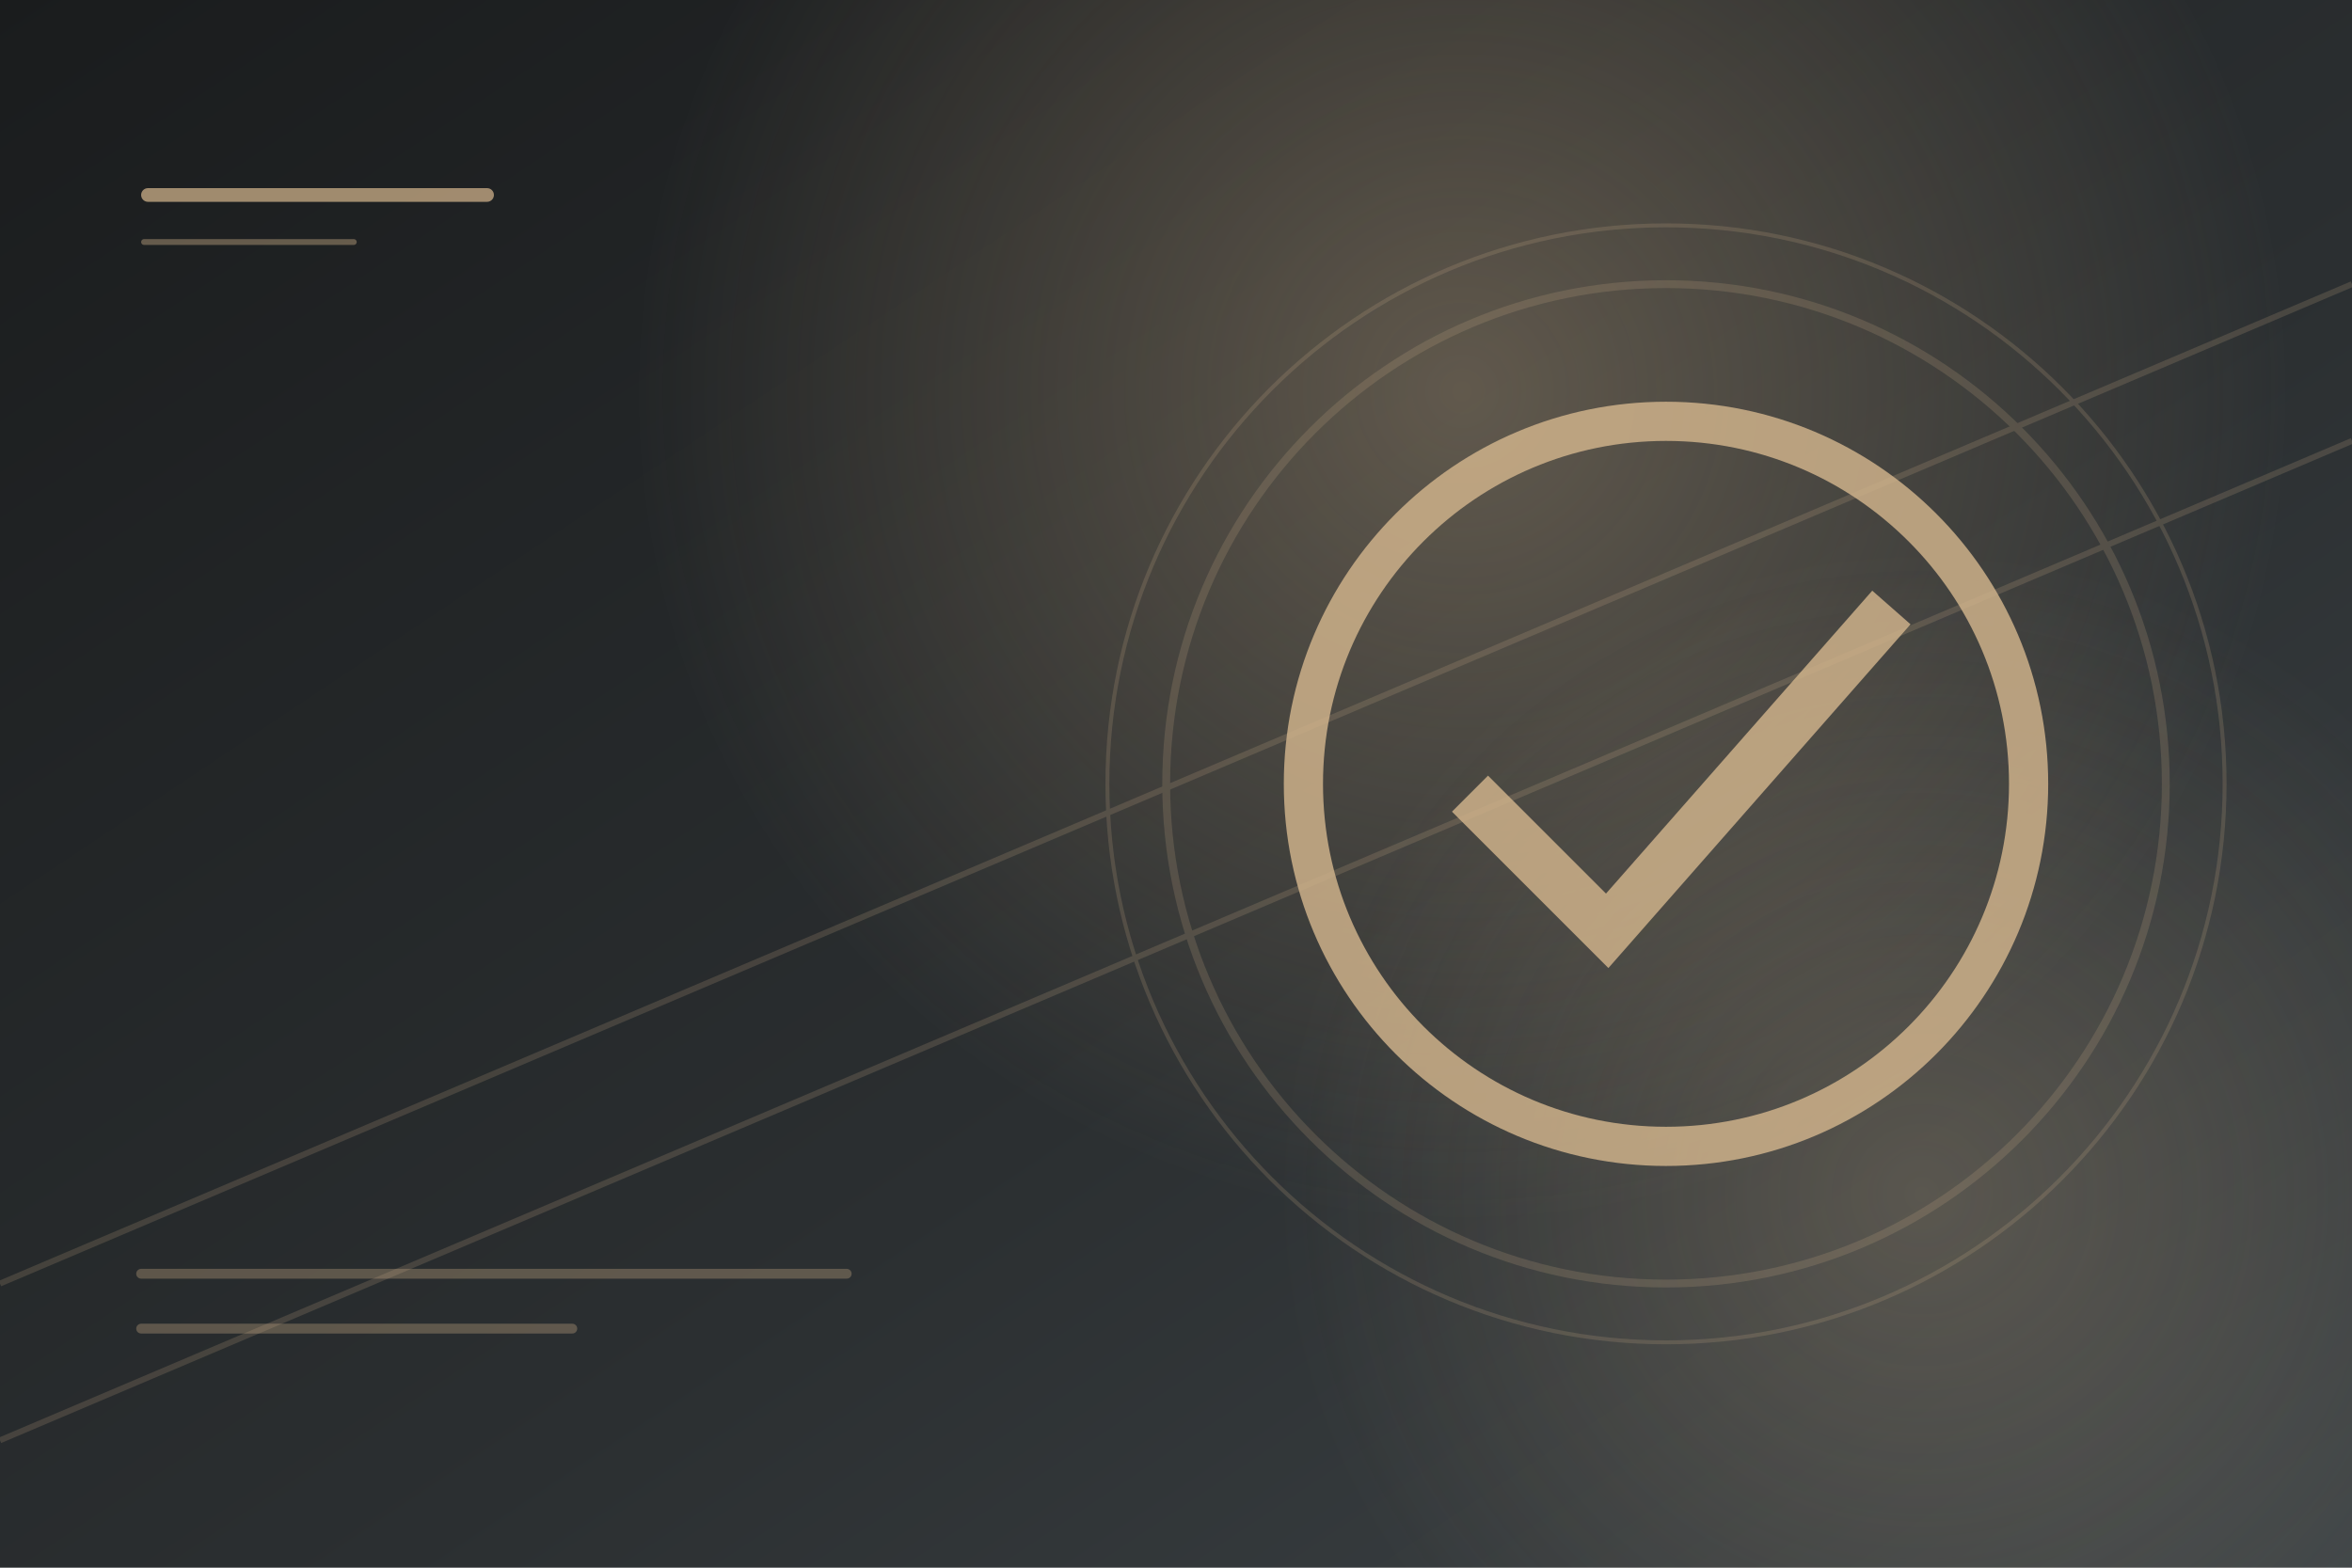
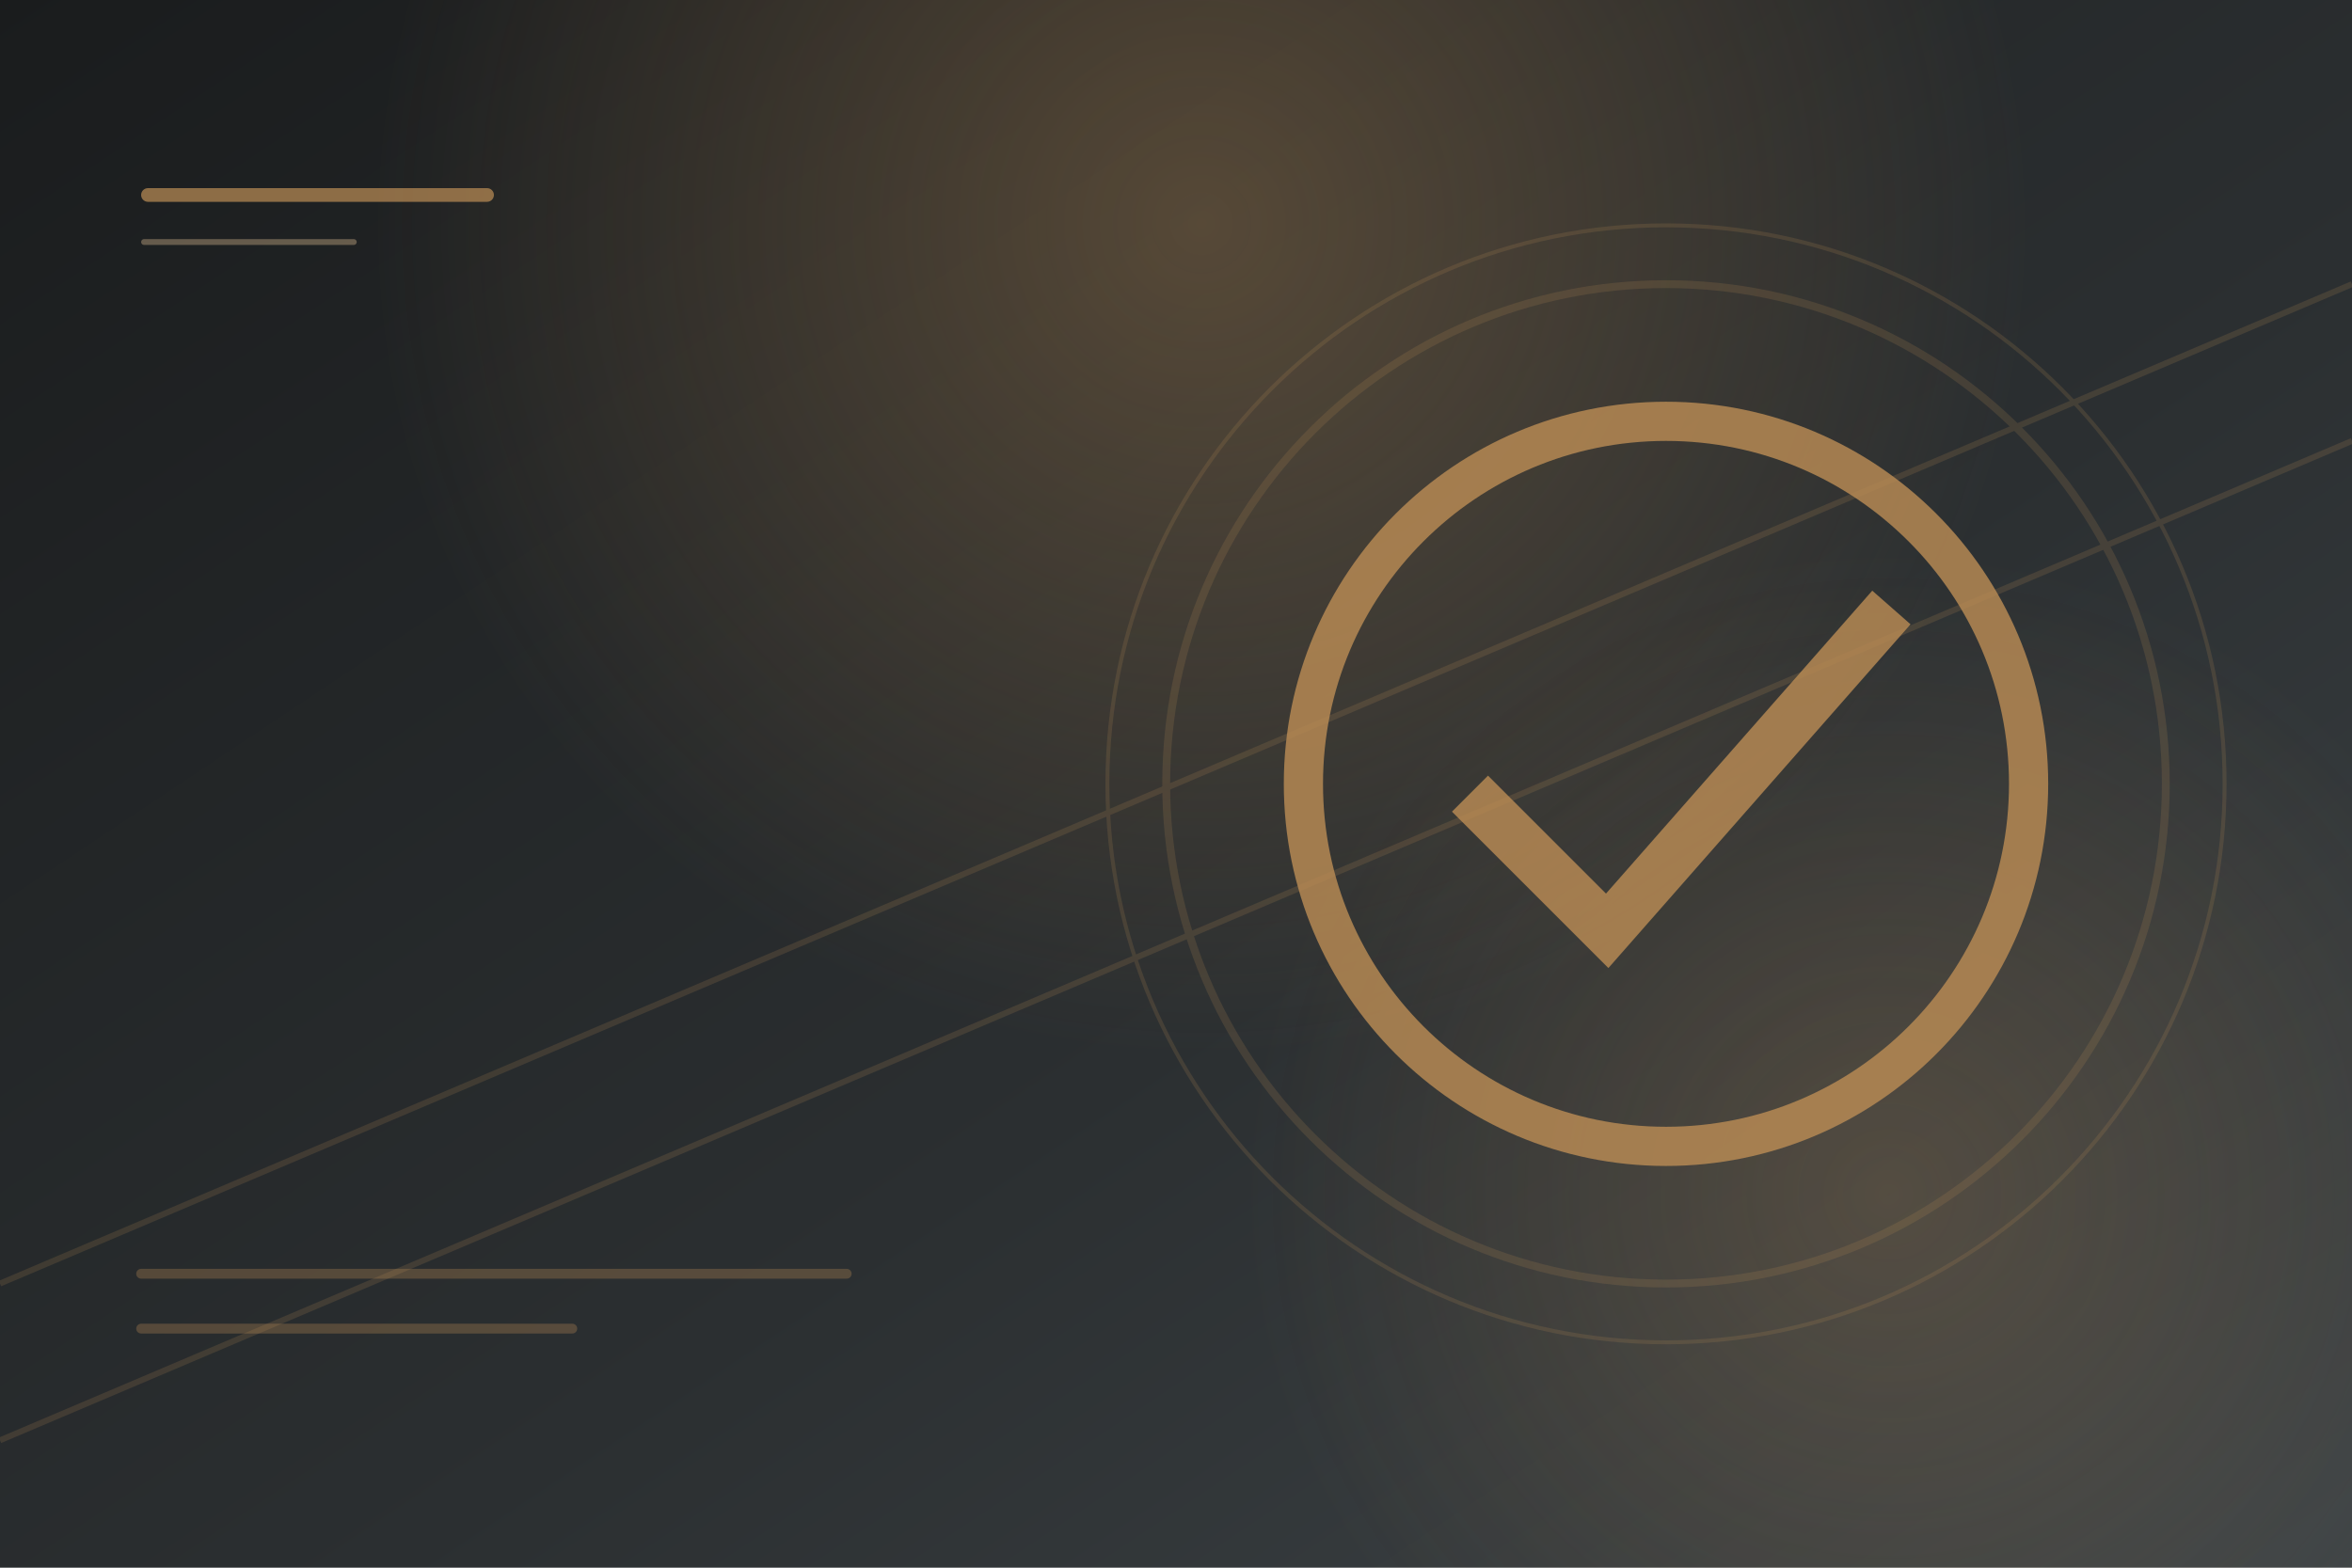
<svg xmlns="http://www.w3.org/2000/svg" width="1200" height="800" viewBox="0 0 1200 800" preserveAspectRatio="xMidYMid meet" role="img" aria-labelledby="title desc">
  <defs>
    <linearGradient id="bg" x1="0" y1="0" x2="1" y2="1">
      <stop stop-color="#1a1c1d" />
      <stop offset=".58" stop-color="#2b2f31" />
      <stop offset="1" stop-color="#3e4447" />
    </linearGradient>
    <radialGradient id="glow">
-       <stop stop-color="#d2b48c" stop-opacity=".34" />
-       <stop offset="1" stop-color="#d2b48c" stop-opacity="0" />
+       <stop stop-color="#b98b54" stop-opacity=".34" />
+       <stop offset="1" stop-color="#b98b54" stop-opacity="0" />
    </radialGradient>
  </defs>
  <rect width="1200" height="800" fill="url(#bg)" />
-   <circle cx="746" cy="201" r="420" fill="url(#glow)" />
-   <circle cx="981" cy="610" r="330" fill="url(#glow)" opacity=".7" />
-   <g fill="none" stroke="#d2b48c" opacity=".18">
+   <circle cx="613" cy="116" r="420" fill="url(#glow)" />
+   <circle cx="964" cy="610" r="330" fill="url(#glow)" opacity=".7" />
+   <g fill="none" stroke="#b98b54" opacity=".18">
    <path d="M0 655 1200 145M0 735 1200 225" stroke-width="3" />
    <circle cx="850" cy="400" r="255" stroke-width="4" />
    <circle cx="850" cy="400" r="285" stroke-width="2" />
  </g>
-   <g color="#d2b48c" opacity=".82">
+   <g color="#b98b54" opacity=".82">
    <circle cx="850" cy="400" r="185" fill="none" stroke="currentColor" stroke-width="20" />
    <path d="m750 405 70 70 145-165" fill="none" stroke="currentColor" stroke-width="26" />
  </g>
-   <rect x="72" y="96" width="180" height="7" rx="3.5" fill="#d2b48c" opacity=".72" />
+   <rect x="72" y="96" width="180" height="7" rx="3.5" fill="#b98b54" opacity=".72" />
  <rect x="72" y="122" width="110" height="3" rx="1.5" fill="#d2b48c" opacity=".4" />
-   <path d="M72 650h360M72 678h220" stroke="#d2b48c" stroke-width="5" stroke-linecap="round" opacity=".32" />
+   <path d="M72 650h360M72 678h220" stroke="#b98b54" stroke-width="5" stroke-linecap="round" opacity=".32" />
</svg>
